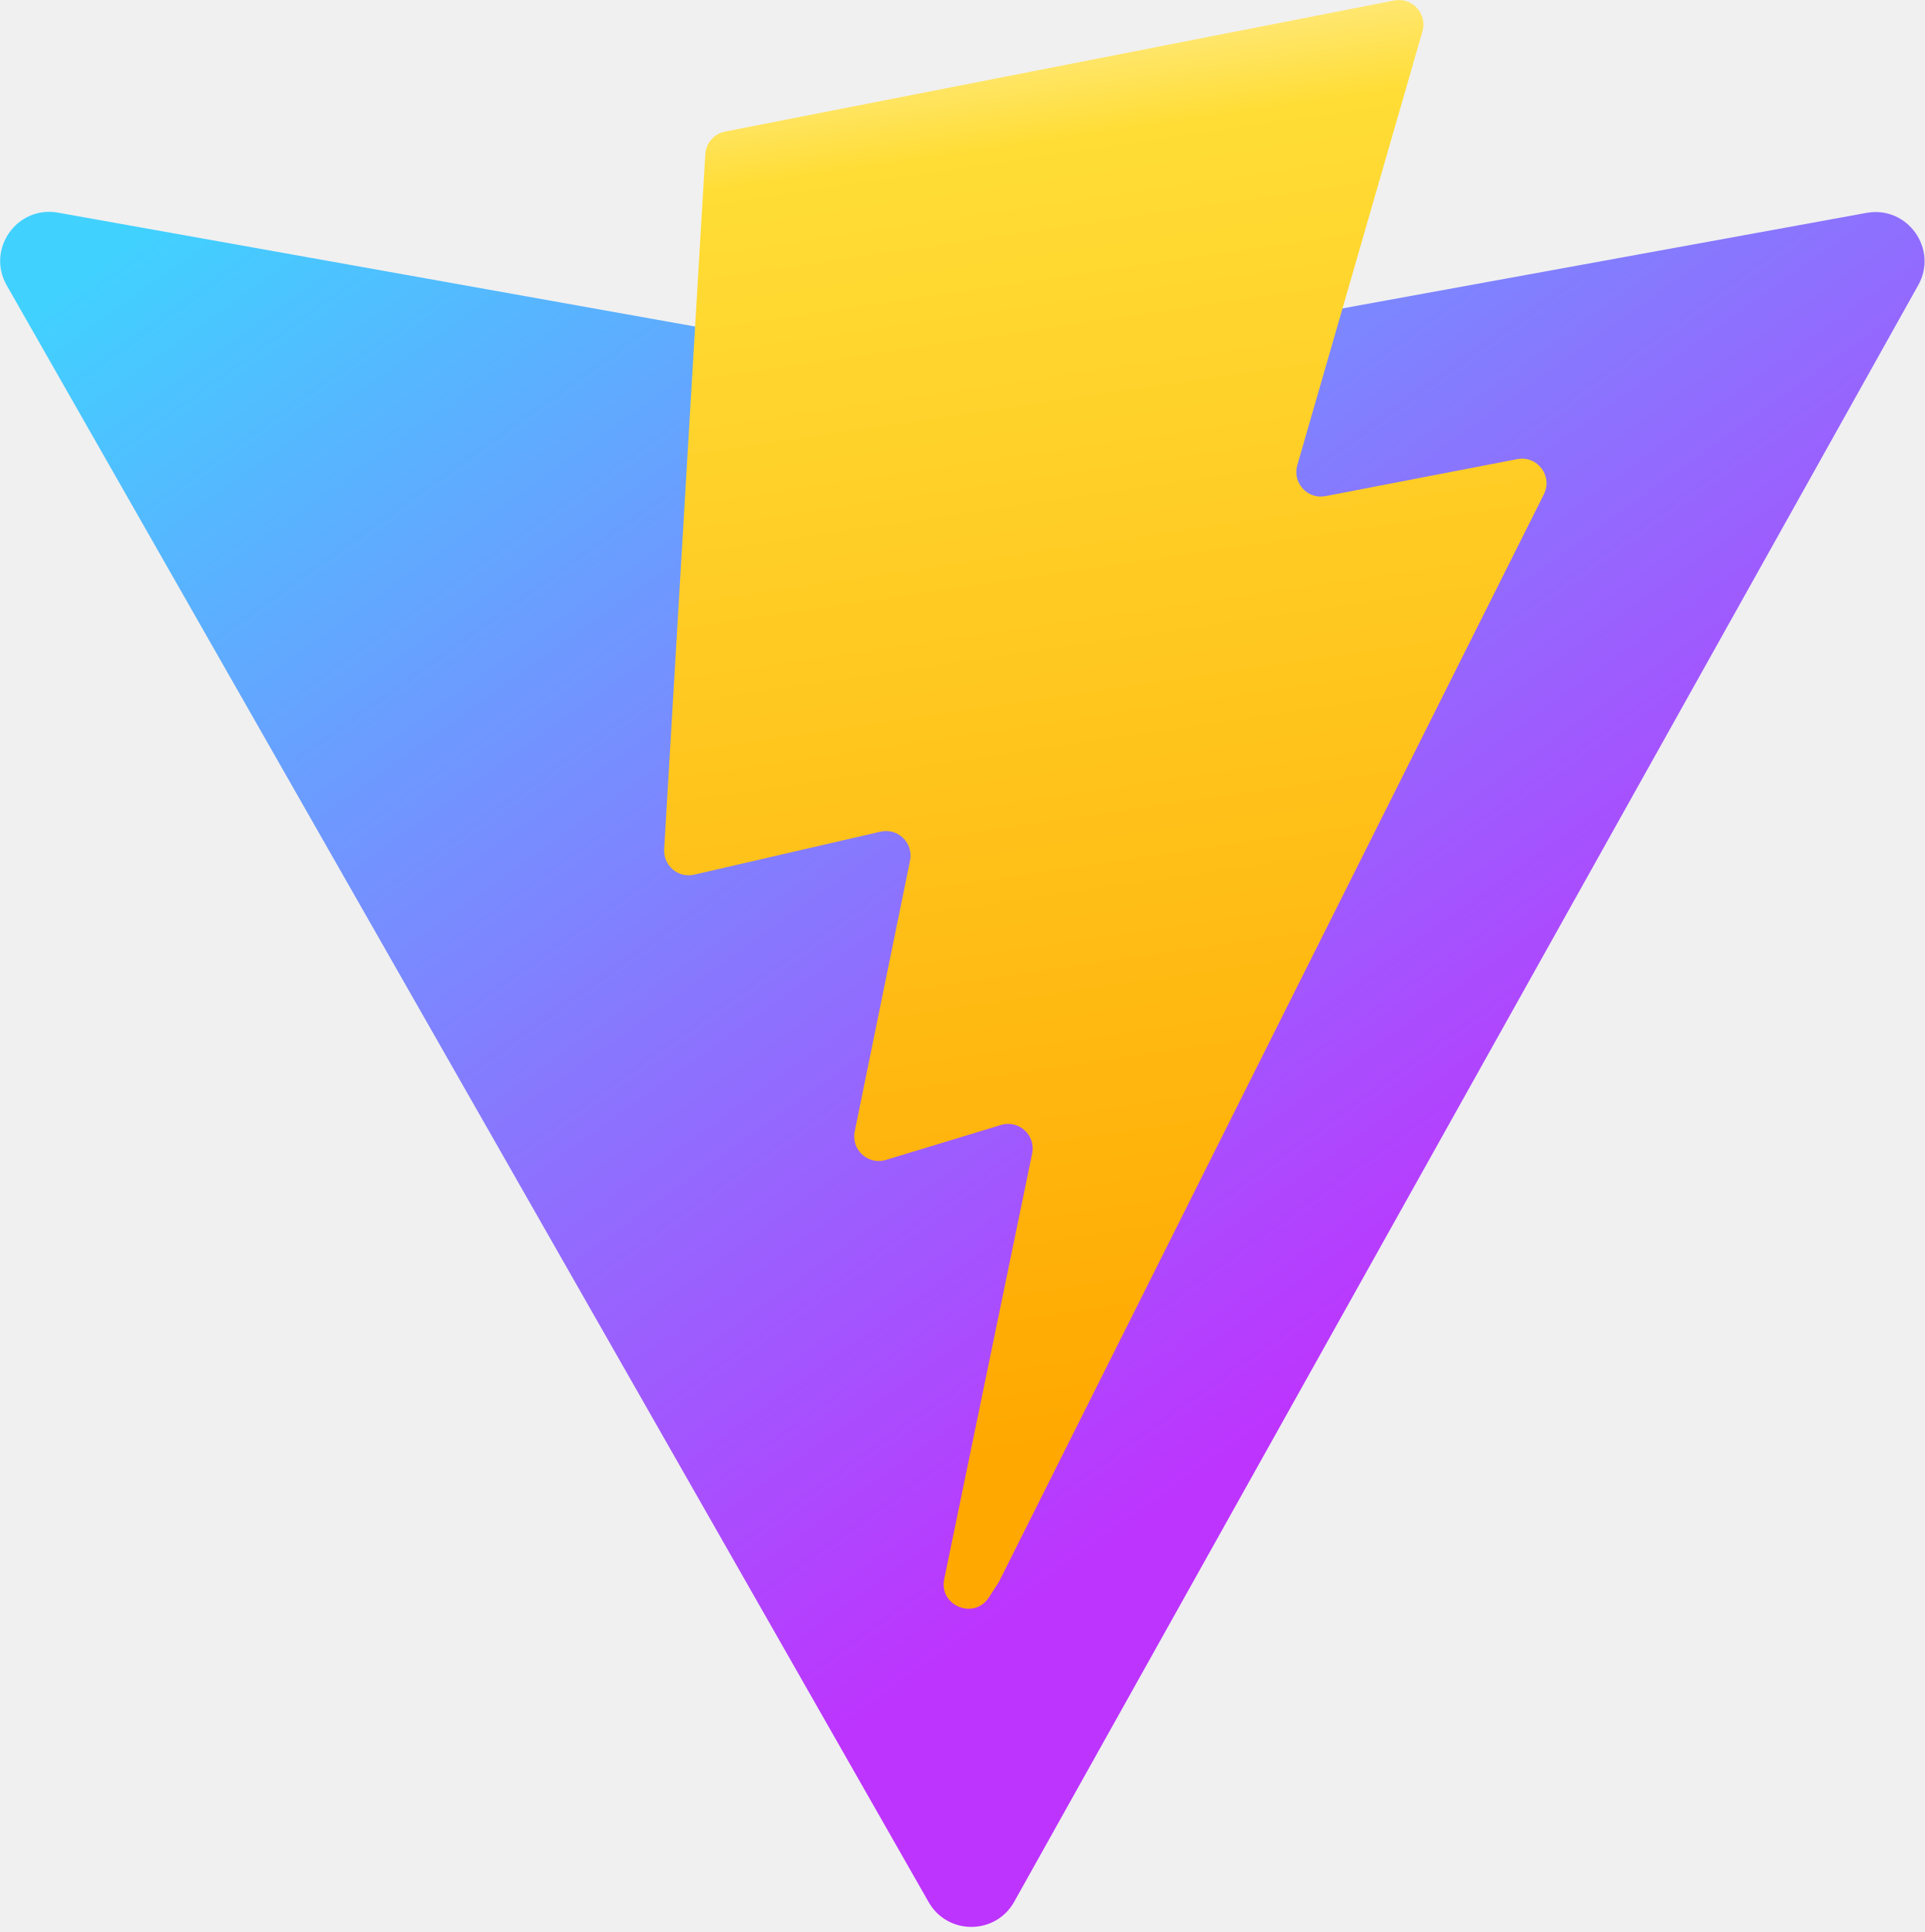
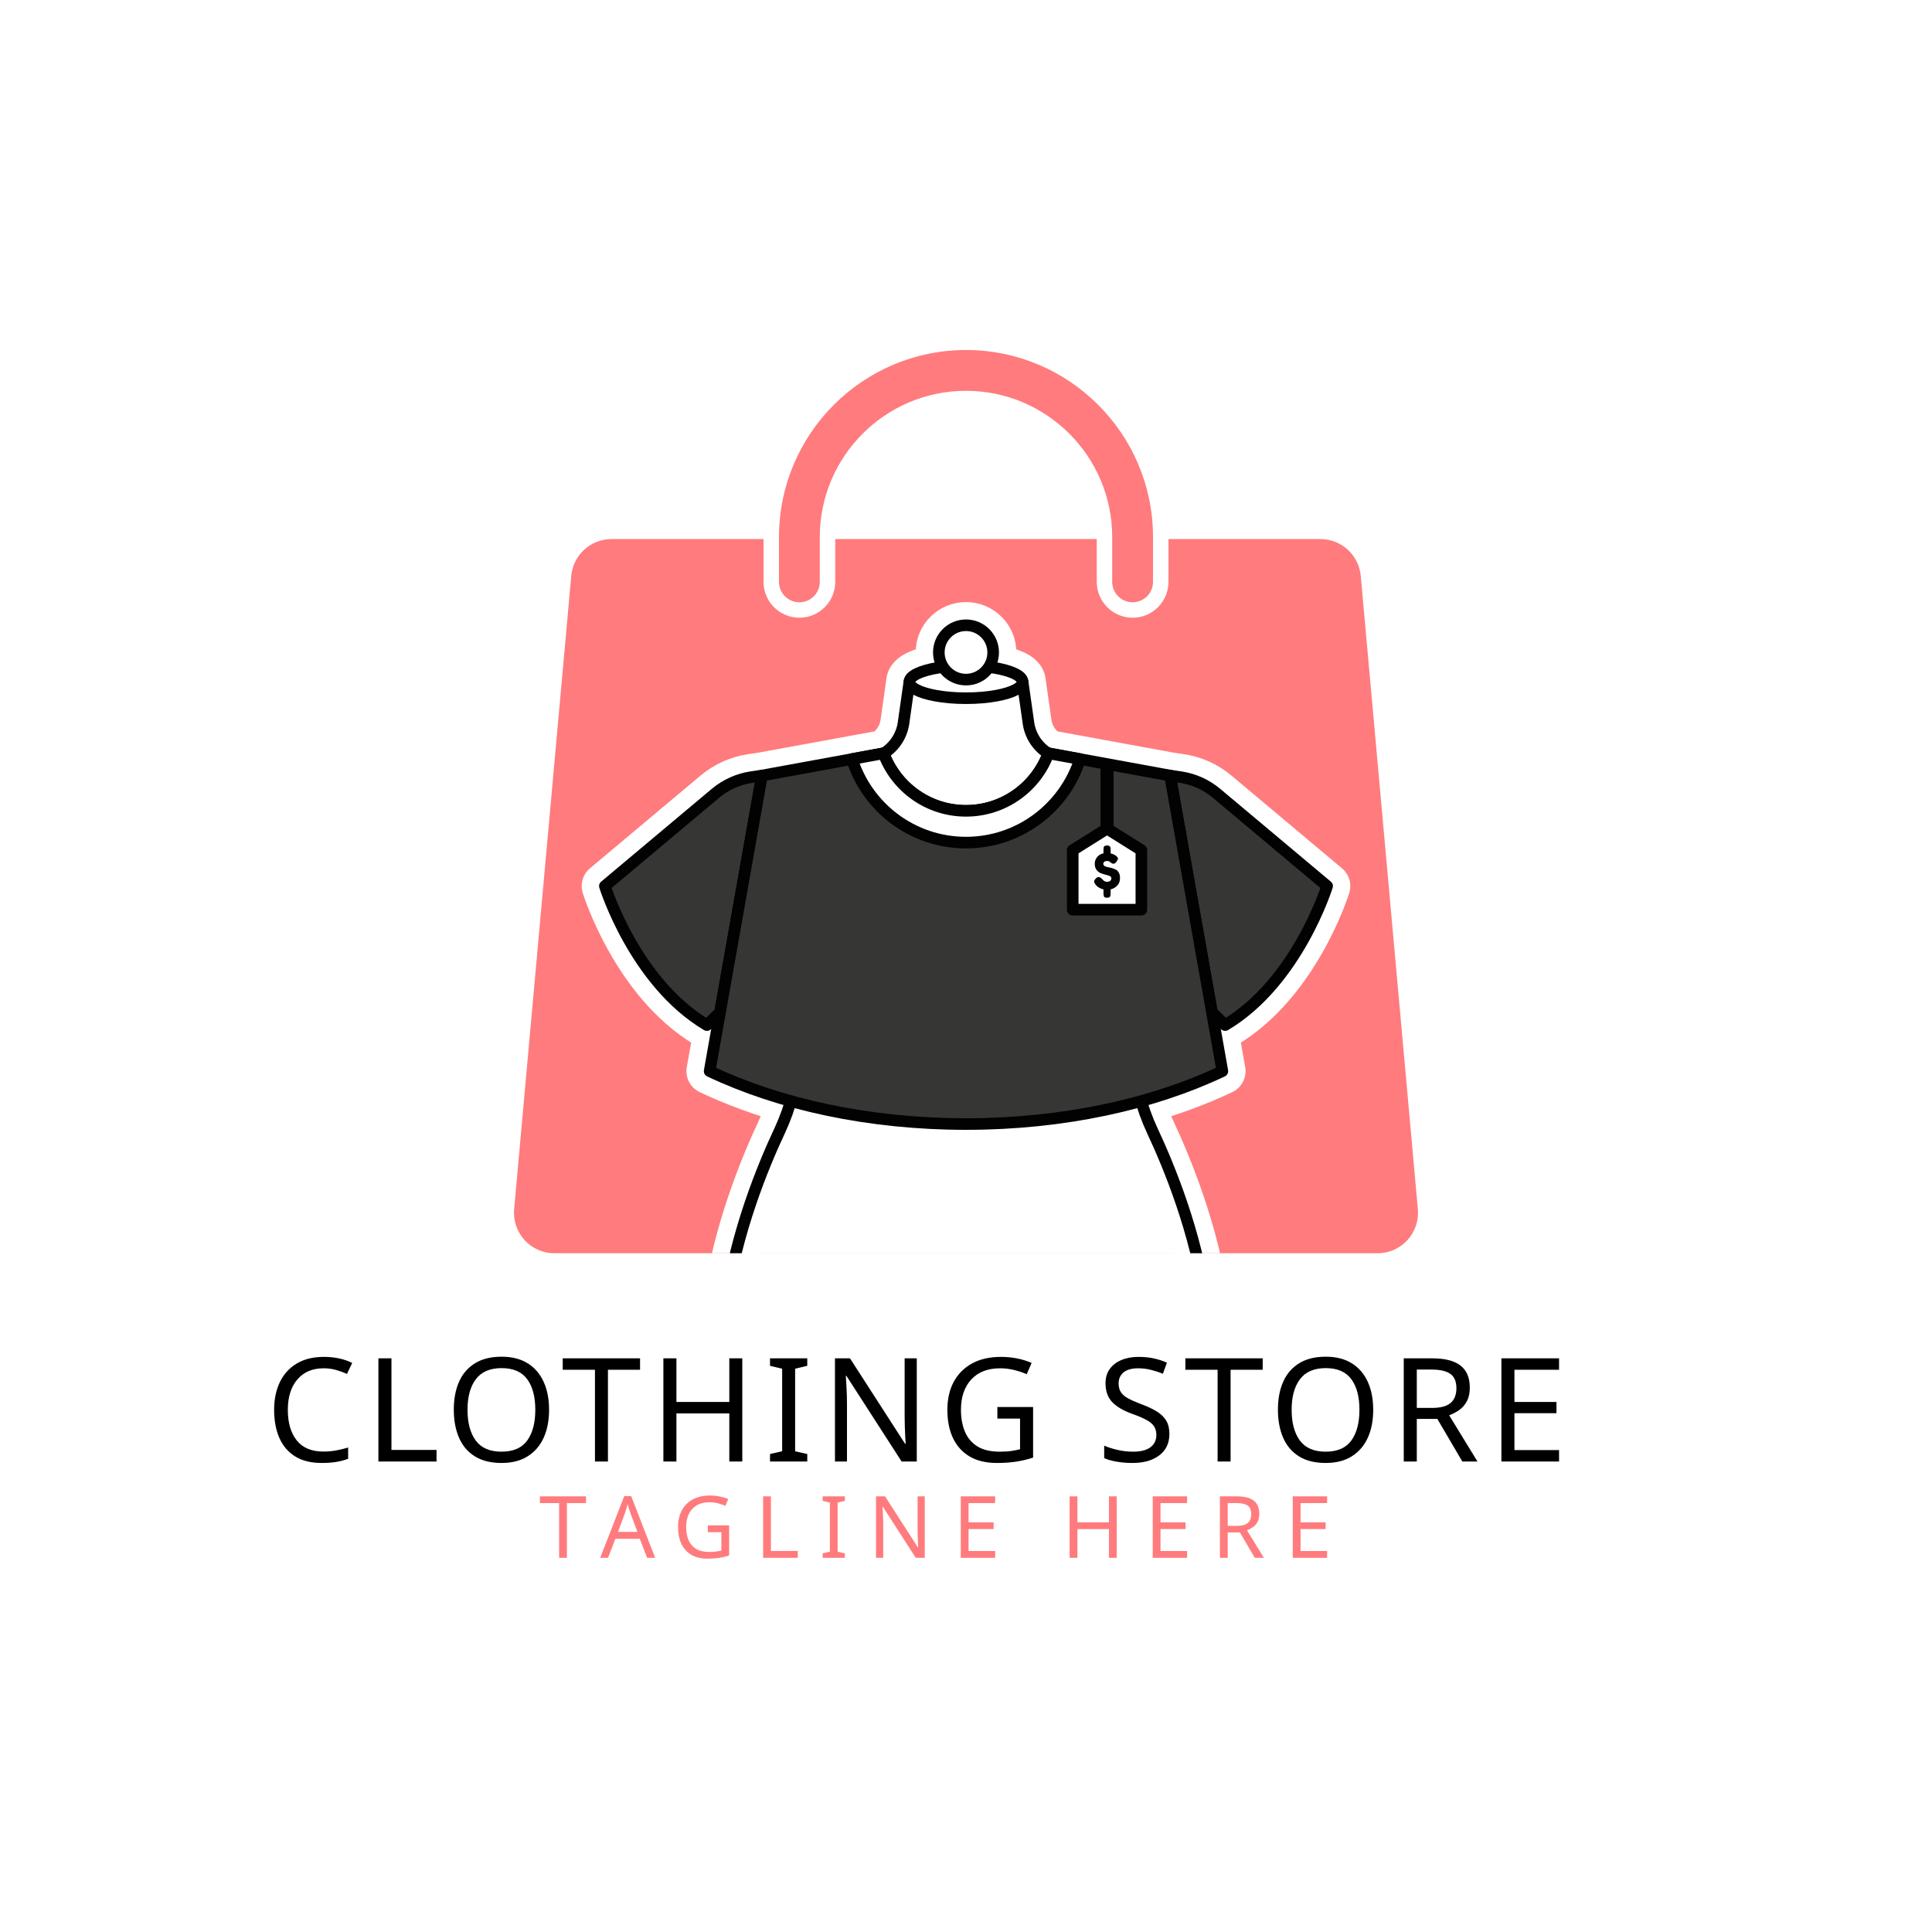
- <svg xmlns="http://www.w3.org/2000/svg" aria-hidden="true" role="img" class="iconify iconify--logos" width="31.88" height="32" preserveAspectRatio="xMidYMid meet" viewBox="0 0 256 257">
-   <defs>
-     <linearGradient id="IconifyId1813088fe1fbc01fb466" x1="-.828%" x2="57.636%" y1="7.652%" y2="78.411%">
-       <stop offset="0%" stop-color="#41D1FF" />
-       <stop offset="100%" stop-color="#BD34FE" />
-     </linearGradient>
-     <linearGradient id="IconifyId1813088fe1fbc01fb467" x1="43.376%" x2="50.316%" y1="2.242%" y2="89.03%">
-       <stop offset="0%" stop-color="#FFEA83" />
-       <stop offset="8.333%" stop-color="#FFDD35" />
-       <stop offset="100%" stop-color="#FFA800" />
-     </linearGradient>
-   </defs>
-   <path fill="url(#IconifyId1813088fe1fbc01fb466)" d="M255.153 37.938L134.897 252.976c-2.483 4.44-8.862 4.466-11.382.048L.875 37.958c-2.746-4.814 1.371-10.646 6.827-9.67l120.385 21.517a6.537 6.537 0 0 0 2.322-.004l117.867-21.483c5.438-.991 9.574 4.796 6.877 9.62Z" />
-   <path fill="url(#IconifyId1813088fe1fbc01fb467)" d="M185.432.063L96.44 17.501a3.268 3.268 0 0 0-2.634 3.014l-5.474 92.456a3.268 3.268 0 0 0 3.997 3.378l24.777-5.718c2.318-.535 4.413 1.507 3.936 3.838l-7.361 36.047c-.495 2.426 1.782 4.5 4.151 3.78l15.304-4.649c2.372-.72 4.652 1.36 4.15 3.788l-11.698 56.621c-.732 3.542 3.979 5.473 5.943 2.437l1.313-2.028l72.516-144.72c1.215-2.423-.88-5.186-3.54-4.672l-25.505 4.922c-2.396.462-4.435-1.77-3.759-4.114l16.646-57.705c.677-2.35-1.37-4.583-3.769-4.113Z" />
+ <svg xmlns="http://www.w3.org/2000/svg" xmlns:xlink="http://www.w3.org/1999/xlink" version="1.1" x="0px" y="0px" viewBox="0 0 500 500" style="enable-background:new 0 0 500 500;" xml:space="preserve">
+   <g id="BACKGROUND">
+     <rect style="fill:#FFFFFF;" width="500" height="500" />
+   </g>
+   <g id="OBJECTS">
+     <g>
+       <g>
+         <path style="fill:#FF7B7D;" d="M356.51,324.338H143.49c-6.16,0-10.99-5.29-10.43-11.42l14.78-163.88     c0.49-5.4,5.02-9.53,10.44-9.53h39.32v11.08c0,5.12,4.16,9.28,9.28,9.28c5.12,0,9.28-4.16,9.28-9.28v-11.08h67.68v11.08     c0,5.12,4.16,9.28,9.28,9.28s9.28-4.16,9.28-9.28v-11.08h39.32c5.42,0,9.95,4.13,10.44,9.53l14.78,163.88     C367.5,319.048,362.67,324.338,356.51,324.338z" />
+       </g>
+       <g>
+         <path style="fill:#FF7B7D;" d="M250,90.582c-26.687,0-48.399,21.712-48.399,48.399v0.525v11.085c0,2.916,2.364,5.279,5.279,5.279     h0c2.916,0,5.279-2.364,5.279-5.279v-11.085v-0.525c0-20.865,16.975-37.84,37.84-37.84c20.865,0,37.84,16.975,37.84,37.84v0.525     v11.085c0,2.916,2.364,5.279,5.279,5.279h0c2.916,0,5.28-2.364,5.28-5.279v-11.085v-0.525     C298.4,112.294,276.687,90.582,250,90.582z" />
+       </g>
+     </g>
+     <g>
+       <defs>
+         <path id="SVGID_1_" d="M352.157,149.04c-0.487-5.399-5.013-9.535-10.434-9.535H250h-91.723c-5.421,0-9.946,4.135-10.434,9.535     l-14.786,163.88c-0.553,6.132,4.276,11.417,10.433,11.417H250h106.509c6.157,0,10.987-5.285,10.433-11.417L352.157,149.04z" />
+       </defs>
+       <clipPath id="SVGID_00000057145107592989484230000010854327990841467548_">
+         <use xlink:href="#SVGID_1_" style="overflow:visible;" />
+       </clipPath>
+       <g style="clip-path:url(#SVGID_00000057145107592989484230000010854327990841467548_);">
+         <path style="fill:#FFFFFF;stroke:#FFFFFF;stroke-width:12;stroke-linecap:round;stroke-linejoin:round;stroke-miterlimit:10;" d="     M314.843,205.313c-2.653-2.226-5.869-3.676-9.294-4.19l-2.74-0.411l0,0.001l-23.296-4.263l-0.002,0c0,0,0-0.001,0-0.001     l-2.655-0.487l-5.52-1.015c0,0.001-0.001,0.002-0.001,0.003l-0.001,0c-0.006,0.016-0.013,0.031-0.019,0.046     c-2.674-1.658-4.573-4.408-5.11-7.616l-1.55-10.897h-0.007c0-0.001,0-0.003,0-0.004c0-1.579-3.019-2.955-7.489-3.672     c-0.398-0.066-0.818-0.12-1.238-0.175c0.7-1.093,1.11-2.389,1.11-3.783c0-3.884-3.148-7.032-7.032-7.032     c-3.884,0-7.032,3.148-7.032,7.032c0,1.394,0.411,2.69,1.11,3.783c-0.42,0.055-0.84,0.109-1.238,0.175     c-4.471,0.717-7.489,2.093-7.489,3.672c0,0.001,0,0.002,0,0.004h-0.007l-1.55,10.897c-0.536,3.207-2.436,5.958-5.11,7.616     c-0.006-0.016-0.013-0.031-0.019-0.046l-0.001,0c0-0.001-0.001-0.002-0.001-0.003l-5.52,1.015l-2.655,0.487     c0,0,0,0.001,0.001,0.001l-0.002,0l-23.296,4.263l0-0.001l-2.74,0.411c-3.425,0.514-6.641,1.964-9.294,4.19l-28.615,24.004     c0,0,7.679,24.824,26.402,35.974l3.401-3.305l-2.695,15.228c6.397,3.037,13.45,5.634,21.004,7.733     c-0.766,2.633-1.726,5.213-2.892,7.711c-4.48,9.556-11.222,26.188-13.803,44.191c18.833,5.441,39.859,8.471,62.04,8.471     s43.207-3.03,62.04-8.471c-2.581-18.004-9.324-34.635-13.803-44.191c-1.166-2.498-2.126-5.077-2.892-7.711     c7.554-2.099,14.608-4.695,21.004-7.733l-2.695-15.228l3.401,3.305c18.723-11.15,26.402-35.974,26.402-35.974L314.843,205.313z" />
+         <g>
+           <g>
+             <g>
+               <path style="fill:#FFFFFF;" d="M312.04,336.849c-18.833,5.441-39.859,8.471-62.04,8.471s-43.207-3.03-62.04-8.471        c2.581-18.004,9.324-34.635,13.803-44.191c1.418-3.038,2.55-6.192,3.371-9.424c0.829-3.24,1.364-6.541,1.573-9.889        c0.395-6.363-0.349-12.741-2.178-18.841c-9.293-30.977-9.82-50.02-9.82-50.02l30.97-8.192        c4.216-1.116,7.394-4.604,8.114-8.913l1.55-10.897h29.311l1.55,10.897c0.721,4.309,3.898,7.797,8.114,8.913l30.97,8.192        c0,0-0.527,19.042-9.82,50.02c-1.829,6.099-2.573,12.478-2.178,18.841c0.209,3.348,0.744,6.65,1.573,9.889        c0.822,3.232,1.953,6.386,3.371,9.424C302.717,302.213,309.459,318.845,312.04,336.849z" />
+               <path style="fill:none;stroke:#020203;stroke-width:3;stroke-linecap:round;stroke-linejoin:round;stroke-miterlimit:10;" d="        M312.04,336.849c-18.833,5.441-39.859,8.471-62.04,8.471s-43.207-3.03-62.04-8.471c2.581-18.004,9.324-34.635,13.803-44.191        c1.418-3.038,2.55-6.192,3.371-9.424c0.829-3.24,1.364-6.541,1.573-9.889c0.395-6.363-0.349-12.741-2.178-18.841        c-9.293-30.977-9.82-50.02-9.82-50.02l30.97-8.192c4.216-1.116,7.394-4.604,8.114-8.913l1.55-10.897h29.311l1.55,10.897        c0.721,4.309,3.898,7.797,8.114,8.913l30.97,8.192c0,0-0.527,19.042-9.82,50.02c-1.829,6.099-2.573,12.478-2.178,18.841        c0.209,3.348,0.744,6.65,1.573,9.889c0.822,3.232,1.953,6.386,3.371,9.424C302.717,302.213,309.459,318.845,312.04,336.849z" />
+               <path style="fill:#FFFFFF;" d="M264.649,176.479c0,1.484-2.644,2.784-6.646,3.532c-2.296,0.438-5.048,0.685-8.003,0.685        c-2.955,0-5.707-0.247-8.003-0.685c-4.001-0.748-6.646-2.048-6.646-3.532c0-1.579,3.018-2.955,7.489-3.672        c2.118-0.349,4.56-0.545,7.159-0.545c2.6,0,5.041,0.197,7.159,0.545C261.63,173.523,264.649,174.9,264.649,176.479z" />
+               <path style="fill:none;stroke:#020203;stroke-width:3;stroke-linecap:round;stroke-linejoin:round;stroke-miterlimit:10;" d="        M264.649,176.479c0,1.484-2.644,2.784-6.646,3.532c-2.296,0.438-5.048,0.685-8.003,0.685c-2.955,0-5.707-0.247-8.003-0.685        c-4.001-0.748-6.646-2.048-6.646-3.532c0-1.579,3.018-2.955,7.489-3.672c2.118-0.349,4.56-0.545,7.159-0.545        c2.6,0,5.041,0.197,7.159,0.545C261.63,173.523,264.649,174.9,264.649,176.479z" />
+             </g>
+             <g>
+               <circle style="fill:#FFFFFF;" cx="250" cy="168.85" r="7.032" />
+               <circle style="fill:none;stroke:#020203;stroke-width:3;stroke-linecap:round;stroke-linejoin:round;stroke-miterlimit:10;" cx="250" cy="168.85" r="7.032" />
+             </g>
+           </g>
+           <g>
+             <path style="fill:#363634;" d="M197.191,200.711l-2.74,0.411c-3.425,0.514-6.641,1.964-9.294,4.19l-28.615,24.004       c0,0,7.679,24.824,26.402,35.974l3.406-3.31L197.191,200.711z" />
+             <path style="fill:#363634;" d="M302.809,200.711l2.74,0.411c3.425,0.514,6.641,1.964,9.294,4.19l28.615,24.004       c0,0-7.679,24.824-26.402,35.974l-3.406-3.31L302.809,200.711z" />
+             <path style="fill:none;stroke:#020203;stroke-width:3;stroke-linecap:round;stroke-linejoin:round;stroke-miterlimit:10;" d="       M197.191,200.711l-2.74,0.411c-3.425,0.514-6.641,1.964-9.294,4.19l-28.615,24.004c0,0,7.679,24.824,26.402,35.974l3.406-3.31       L197.191,200.711z" />
+             <path style="fill:none;stroke:#020203;stroke-width:3;stroke-linecap:round;stroke-linejoin:round;stroke-miterlimit:10;" d="       M302.809,200.711l2.74,0.411c3.425,0.514,6.641,1.964,9.294,4.19l28.615,24.004c0,0-7.679,24.824-26.402,35.974l-3.406-3.31       L302.809,200.711z" />
+             <g>
+               <path style="fill:#363634;" d="M316.349,277.214c-18.004,8.548-41.13,13.687-66.349,13.687        c-25.219,0-48.346-5.138-66.349-13.687l13.54-76.502l23.297-4.263l8.176-1.503c3.193,8.696,11.54,14.896,21.336,14.896        s18.143-6.2,21.336-14.896l8.176,1.503l23.297,4.263L316.349,277.214z" />
+               <path style="fill:none;stroke:#020203;stroke-width:3;stroke-linecap:round;stroke-linejoin:round;stroke-miterlimit:10;" d="        M316.349,277.214c-18.004,8.548-41.13,13.687-66.349,13.687c-25.219,0-48.346-5.138-66.349-13.687l13.54-76.502l23.297-4.263        l8.176-1.503c3.193,8.696,11.54,14.896,21.336,14.896s18.143-6.2,21.336-14.896l8.176,1.503l23.297,4.263L316.349,277.214z" />
+               <path style="fill:#FFFFFF;" d="M271.334,194.949c-3.191,8.695-11.537,14.891-21.334,14.891s-18.143-6.196-21.334-14.891        l-8.177,1.499c3.956,12.531,15.674,21.617,29.512,21.617c13.837,0,25.555-9.087,29.512-21.617L271.334,194.949z" />
+               <path style="fill:none;stroke:#020203;stroke-width:3;stroke-linecap:round;stroke-linejoin:round;stroke-miterlimit:10;" d="        M271.334,194.949c-3.191,8.695-11.537,14.891-21.334,14.891s-18.143-6.196-21.334-14.891l-8.177,1.499        c3.956,12.531,15.674,21.617,29.512,21.617c13.837,0,25.555-9.087,29.512-21.617L271.334,194.949z" />
+             </g>
+           </g>
+         </g>
+         <g>
+           <g>
+             <polygon style="fill:#FFFFFF;" points="295.384,235.425 277.62,235.425 277.62,220.015 286.502,214.444 295.384,220.015             " />
+           </g>
+           <g>
+             <polygon style="fill:none;stroke:#020203;stroke-width:3;stroke-linecap:round;stroke-linejoin:round;stroke-miterlimit:10;" points="       295.384,235.425 277.62,235.425 277.62,220.015 286.502,214.444 295.384,220.015      " />
+           </g>
+           <g>
+             <path style="fill:#020203;" d="M286.502,216.03c-0.931,0-1.686-0.754-1.686-1.686v-15.565c0-0.931,0.755-1.686,1.686-1.686       c0.931,0,1.686,0.754,1.686,1.686v15.565C288.188,215.276,287.433,216.03,286.502,216.03z" />
+           </g>
+           <g>
+             <path style="fill:#020203;" d="M289.86,227.212c0,0.822-0.237,1.48-0.711,1.975c-0.474,0.495-1.048,0.822-1.722,0.98v1.011       c0,0.368-0.034,0.627-0.103,0.774c-0.069,0.147-0.169,0.247-0.3,0.3c-0.132,0.053-0.308,0.079-0.529,0.079       c-0.221,0-0.398-0.027-0.529-0.079c-0.132-0.053-0.224-0.148-0.276-0.284c-0.074-0.179-0.111-0.448-0.111-0.806v-0.98       c-0.432-0.095-0.822-0.253-1.169-0.474c-0.348-0.221-0.59-0.416-0.727-0.585l-0.205-0.268       c-0.221-0.285-0.332-0.532-0.332-0.743c0-0.211,0.179-0.49,0.537-0.837c0.211-0.2,0.435-0.3,0.672-0.3       c0.237,0,0.566,0.211,0.987,0.632c0.326,0.4,0.695,0.6,1.106,0.6c0.779,0,1.169-0.321,1.169-0.964       c0-0.232-0.148-0.411-0.443-0.537c-0.295-0.126-0.653-0.24-1.074-0.34c-0.421-0.1-0.843-0.234-1.264-0.403       c-0.422-0.168-0.78-0.458-1.074-0.869c-0.295-0.411-0.443-0.932-0.443-1.564c0-0.632,0.2-1.201,0.6-1.706       c0.4-0.506,0.953-0.832,1.659-0.98v-0.885c0-0.358,0.032-0.616,0.095-0.774c0.105-0.253,0.384-0.379,0.837-0.379       c0.284,0,0.498,0.061,0.64,0.182c0.142,0.121,0.224,0.25,0.245,0.387c0.021,0.137,0.032,0.337,0.032,0.6v0.885       c0.295,0.063,0.564,0.153,0.806,0.269c0.242,0.116,0.411,0.211,0.506,0.284l0.142,0.126l0.063,0.047       c0.263,0.243,0.395,0.442,0.395,0.6c0,0.158-0.124,0.422-0.371,0.79c-0.248,0.369-0.519,0.553-0.814,0.553       c-0.189,0-0.35-0.047-0.482-0.142c-0.132-0.095-0.235-0.174-0.308-0.237c-0.074-0.063-0.142-0.116-0.205-0.158       c-0.179-0.116-0.406-0.174-0.679-0.174c-0.274,0-0.5,0.066-0.679,0.198c-0.179,0.132-0.269,0.313-0.269,0.545       c0,0.232,0.108,0.419,0.324,0.561c0.216,0.142,0.482,0.237,0.798,0.285c0.316,0.047,0.664,0.126,1.043,0.237       c0.379,0.111,0.727,0.24,1.043,0.387c0.316,0.148,0.582,0.408,0.798,0.782C289.752,226.188,289.86,226.654,289.86,227.212z" />
+           </g>
+         </g>
+       </g>
+     </g>
+   </g>
+   <g id="TEXTS">
+     <text transform="matrix(1 0 0 1 68.6628 378.239)" style="font-family:'FredokaOne-Regular'; font-size:37.411px; letter-spacing:2;">CLOTHING STORE</text>
+     <g>
+       <text transform="matrix(1 0 0 1 139.5112 403.1619)" style="fill:#FF7B7D; font-family:'FredokaOne-Regular'; font-size:22.274px; letter-spacing:5;">TAGLINE HERE</text>
+     </g>
+   </g>
</svg>
